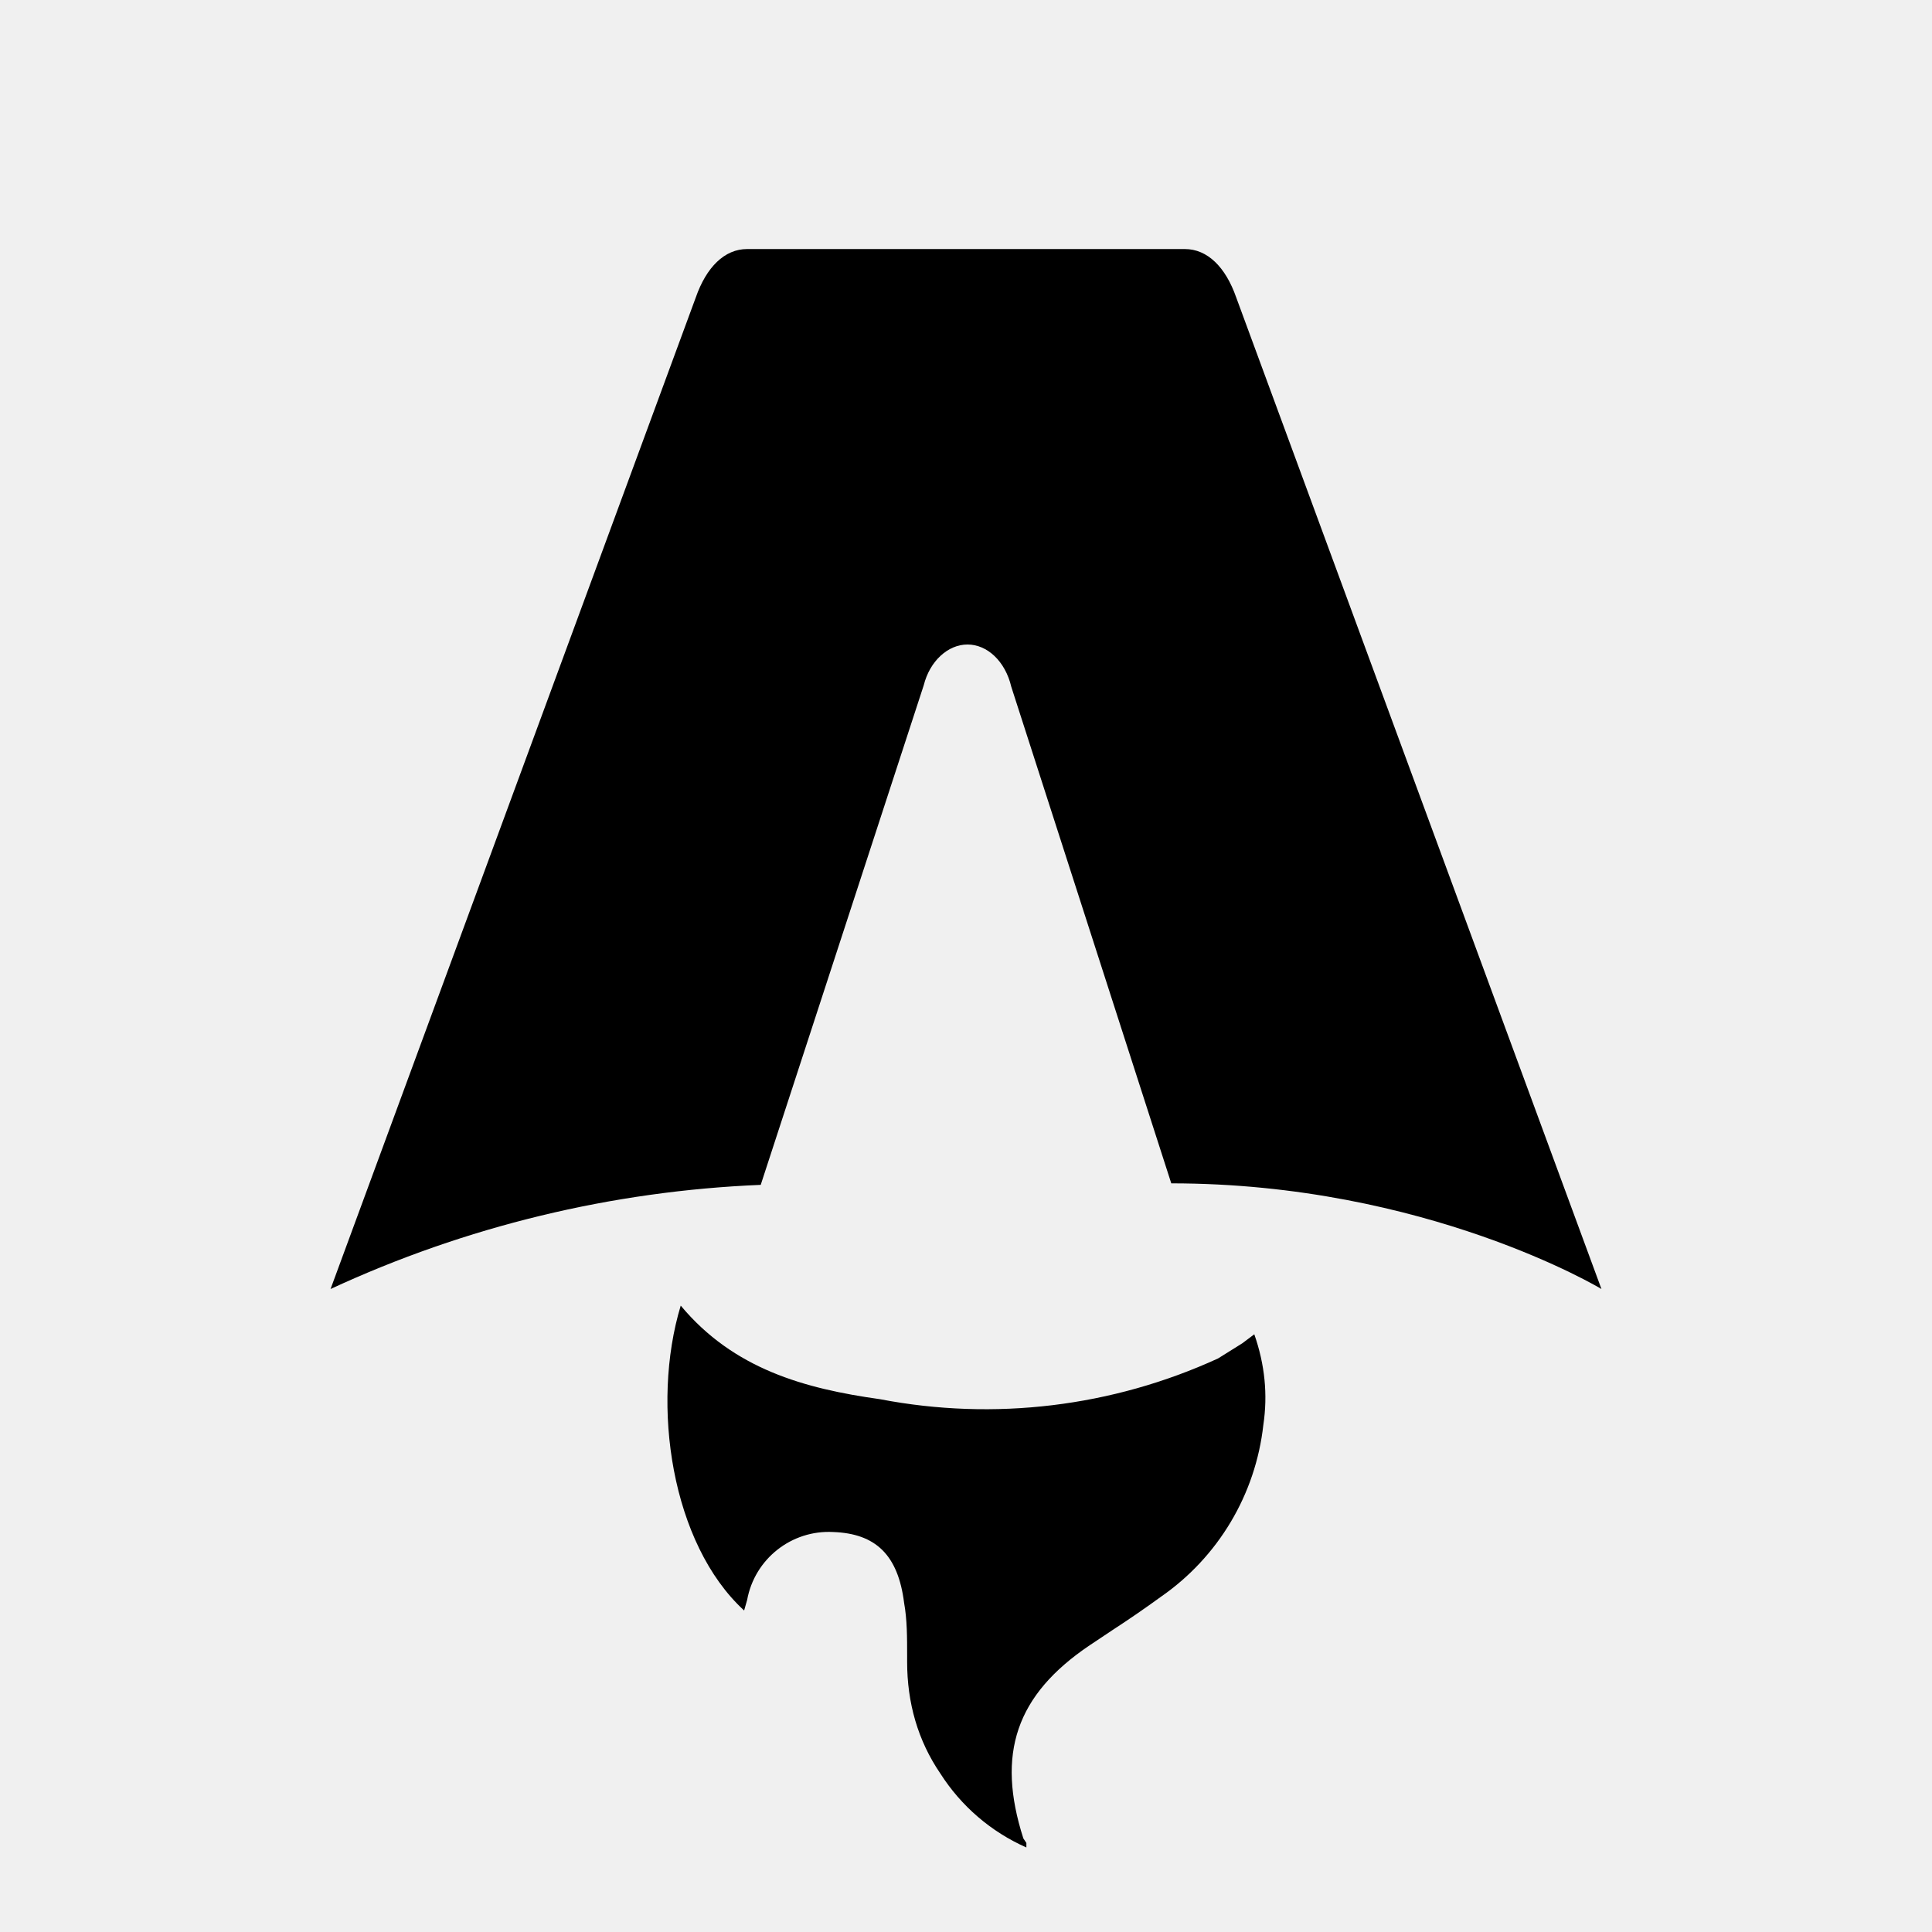
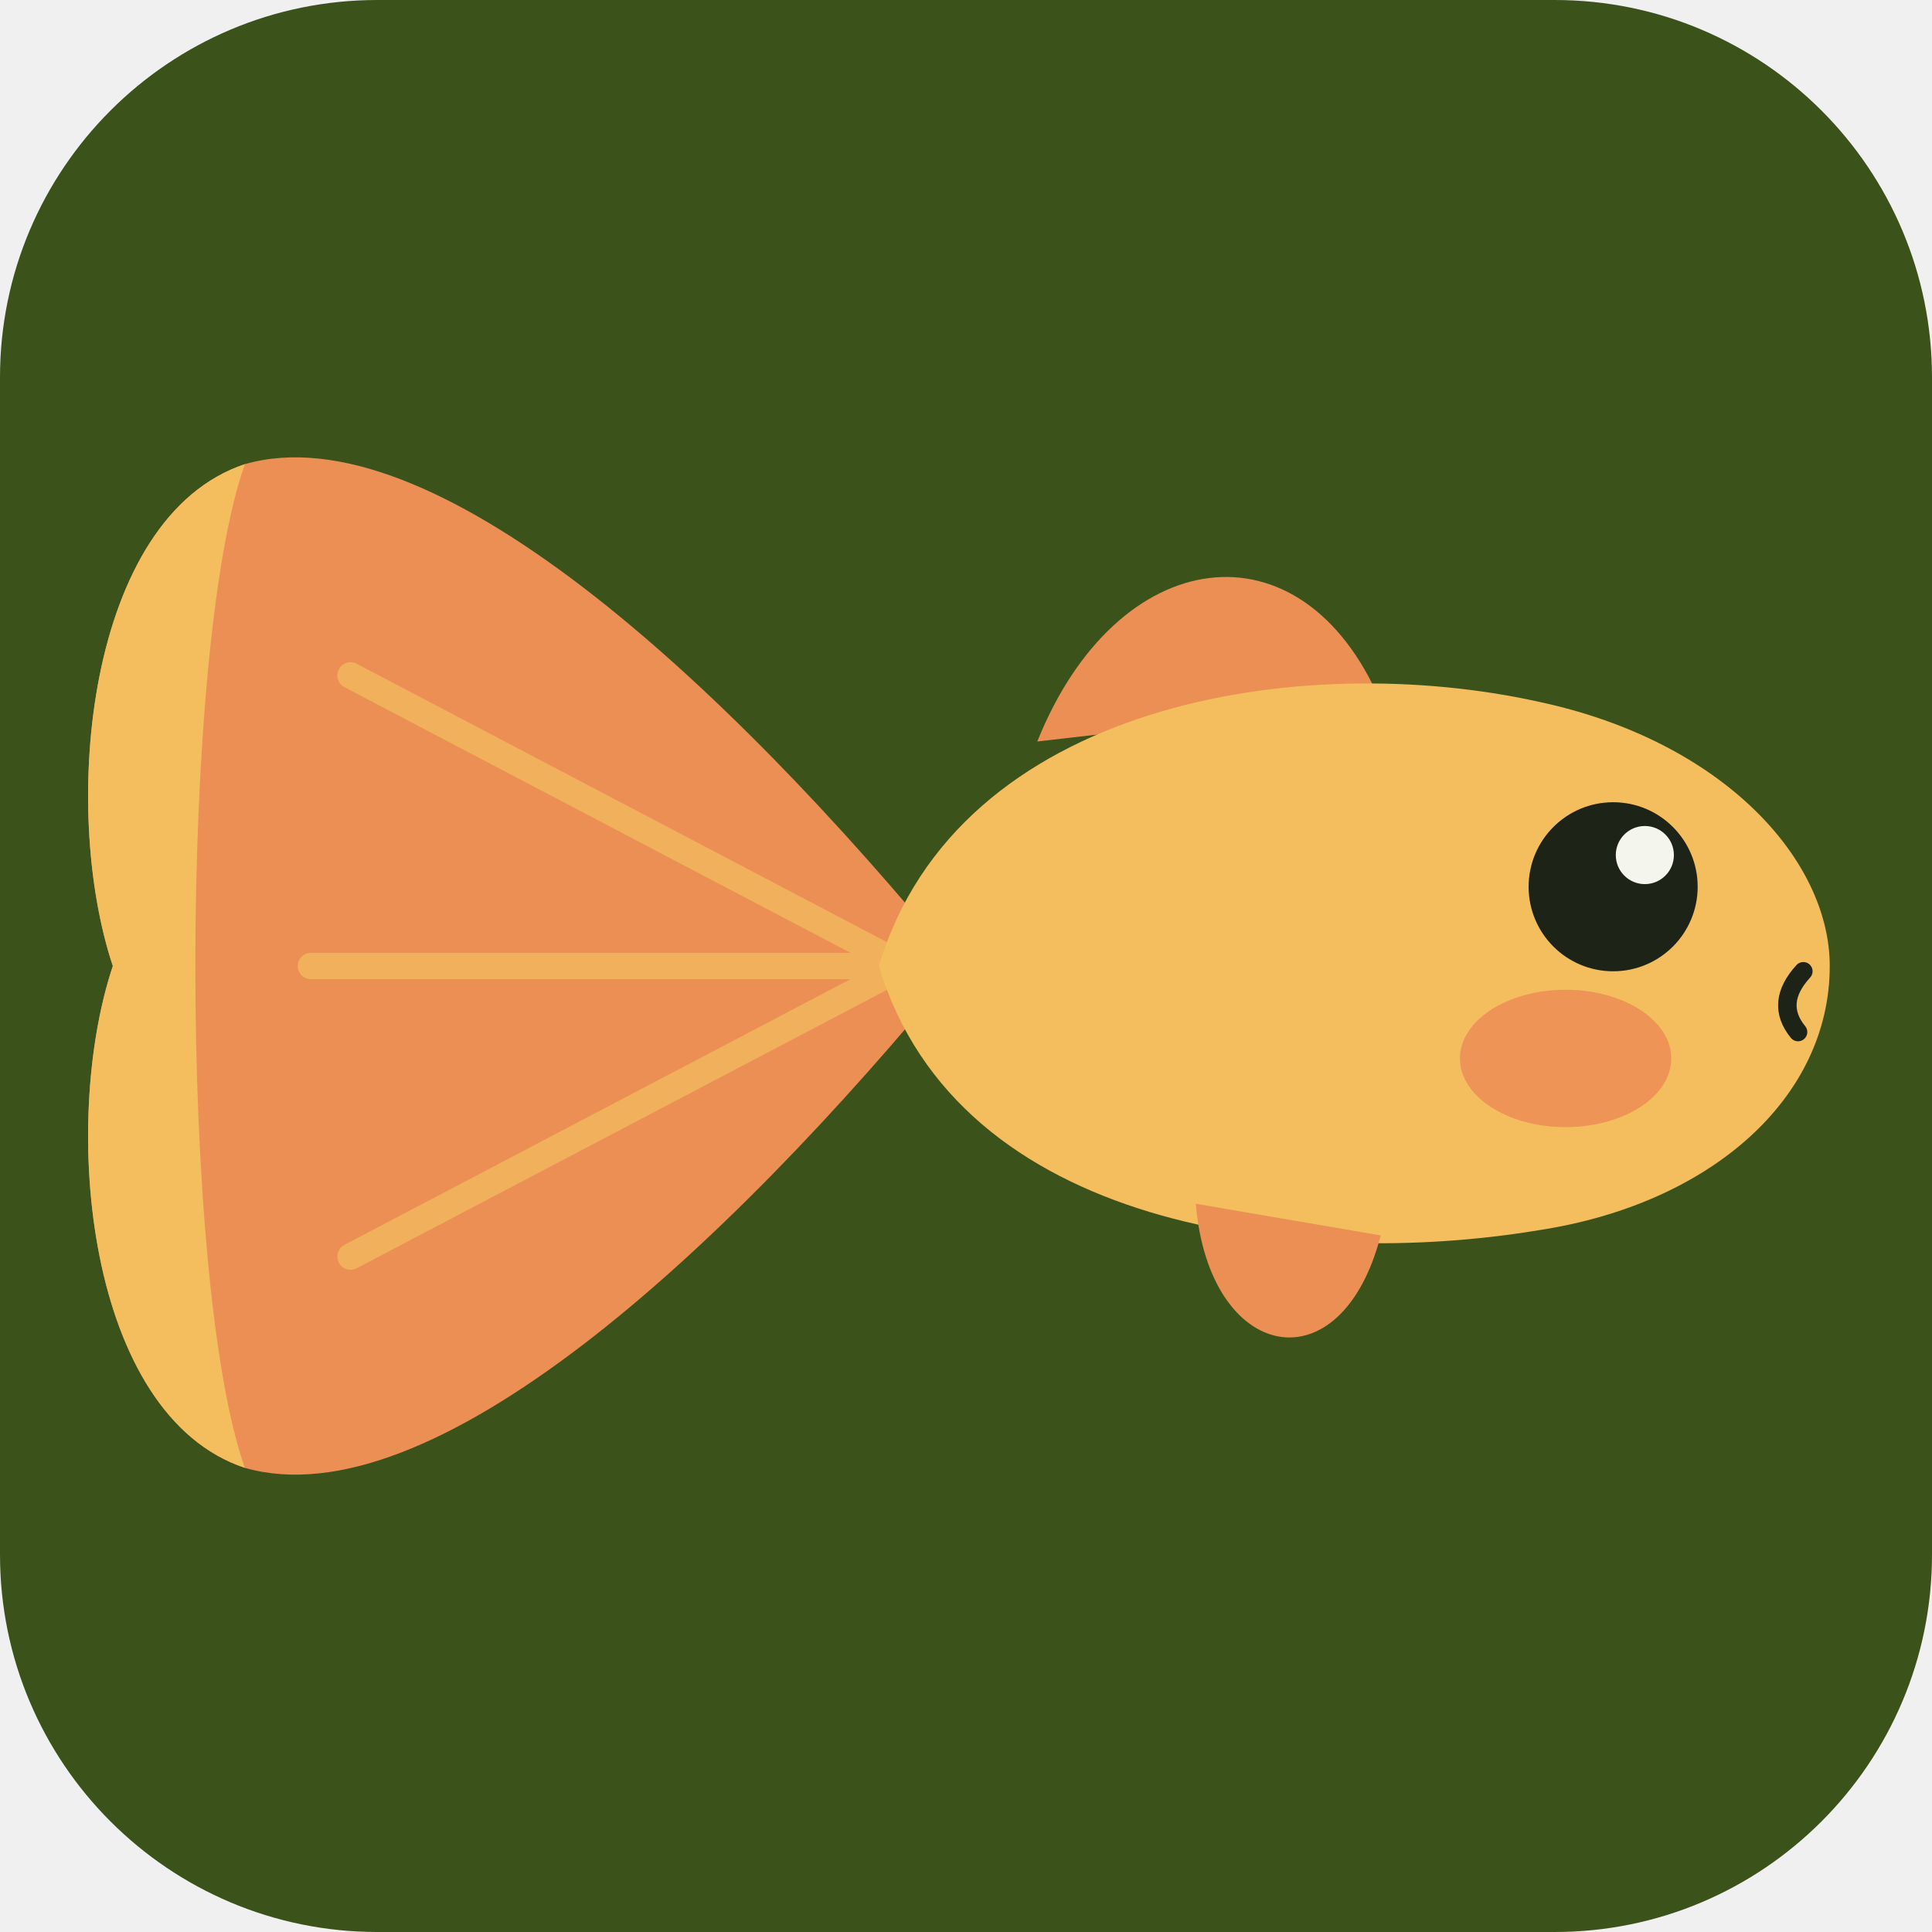
- <svg xmlns="http://www.w3.org/2000/svg" fill="none" viewBox="0 0 128 128">
-   <path d="M50.4 78.5a75.1 75.1 0 0 0-28.5 6.9l24.2-65.7c.7-2 1.9-3.2 3.4-3.2h29c1.5 0 2.7 1.2 3.4 3.2l24.2 65.7s-11.6-7-28.5-7L67 45.5c-.4-1.7-1.6-2.8-2.9-2.8-1.3 0-2.5 1.1-2.9 2.7L50.4 78.5Zm-1.1 28.2Zm-4.2-20.2c-2 6.6-.6 15.8 4.2 20.2a17.5 17.5 0 0 1 .2-.7 5.5 5.5 0 0 1 5.7-4.5c2.8.1 4.3 1.5 4.7 4.7.2 1.1.2 2.3.2 3.5v.4c0 2.7.7 5.2 2.2 7.4a13 13 0 0 0 5.7 4.9v-.3l-.2-.3c-1.8-5.6-.5-9.5 4.4-12.8l1.5-1a73 73 0 0 0 3.2-2.2 16 16 0 0 0 6.8-11.4c.3-2 .1-4-.6-6l-.8.6-1.6 1a37 37 0 0 1-22.4 2.7c-5-.7-9.7-2-13.2-6.2Z" />
-   <style>
-         path { fill: #000; }
-         @media (prefers-color-scheme: dark) {
-             path { fill: #FFF; }
-         }
-     </style>
+ <svg xmlns="http://www.w3.org/2000/svg" viewBox="0 0 1024 1024">
+   <rect width="1024" height="1024" rx="200" fill="#3B531A" />
+   <g transform="translate(512 512) scale(1.4) translate(-473 -510)">
+     <g>
+       <path d="M470 510 C380 400 270 300 200 320 C140 340 130 450 150 510 C130 570 140 680 200 700 C270 720 380 620 470 510 Z" fill="#EC8F55" />
+       <path d="M200 320 C140 340 130 450 150 510 C130 570 140 680 200 700 C175 630 175 390 200 320 Z" fill="#F4BE5E" />
+       <path d="M440 505 L240 400 M440 510 L225 510 M440 515 L240 620" stroke="#F4BE5E" stroke-width="10" stroke-linecap="round" opacity="0.7" />
+       <path d="M500 425 C530 350 600 340 630 410 Z" fill="#EC8F55" />
+       <path d="M440 510 C470 410 600 390 690 410 C760 425 800 470 800 510 C800 560 755 600 690 610 C600 625 470 610 440 510 Z" fill="#F4BE5E" />
+       <path d="M560 600 C565 660 615 670 630 612 Z" fill="#EC8F55" />
+       <ellipse cx="700" cy="545" rx="40" ry="26" fill="#EC8F55" opacity="0.9" />
+       <circle cx="718" cy="480" r="32" fill="#1E2318" />
+       <circle cx="730" cy="468" r="11" fill="#F4F5EC" />
+       <path d="M790 512 Q779 524 788 535" fill="none" stroke="#1E2318" stroke-width="7" stroke-linecap="round" />
+     </g>
+   </g>
</svg>
